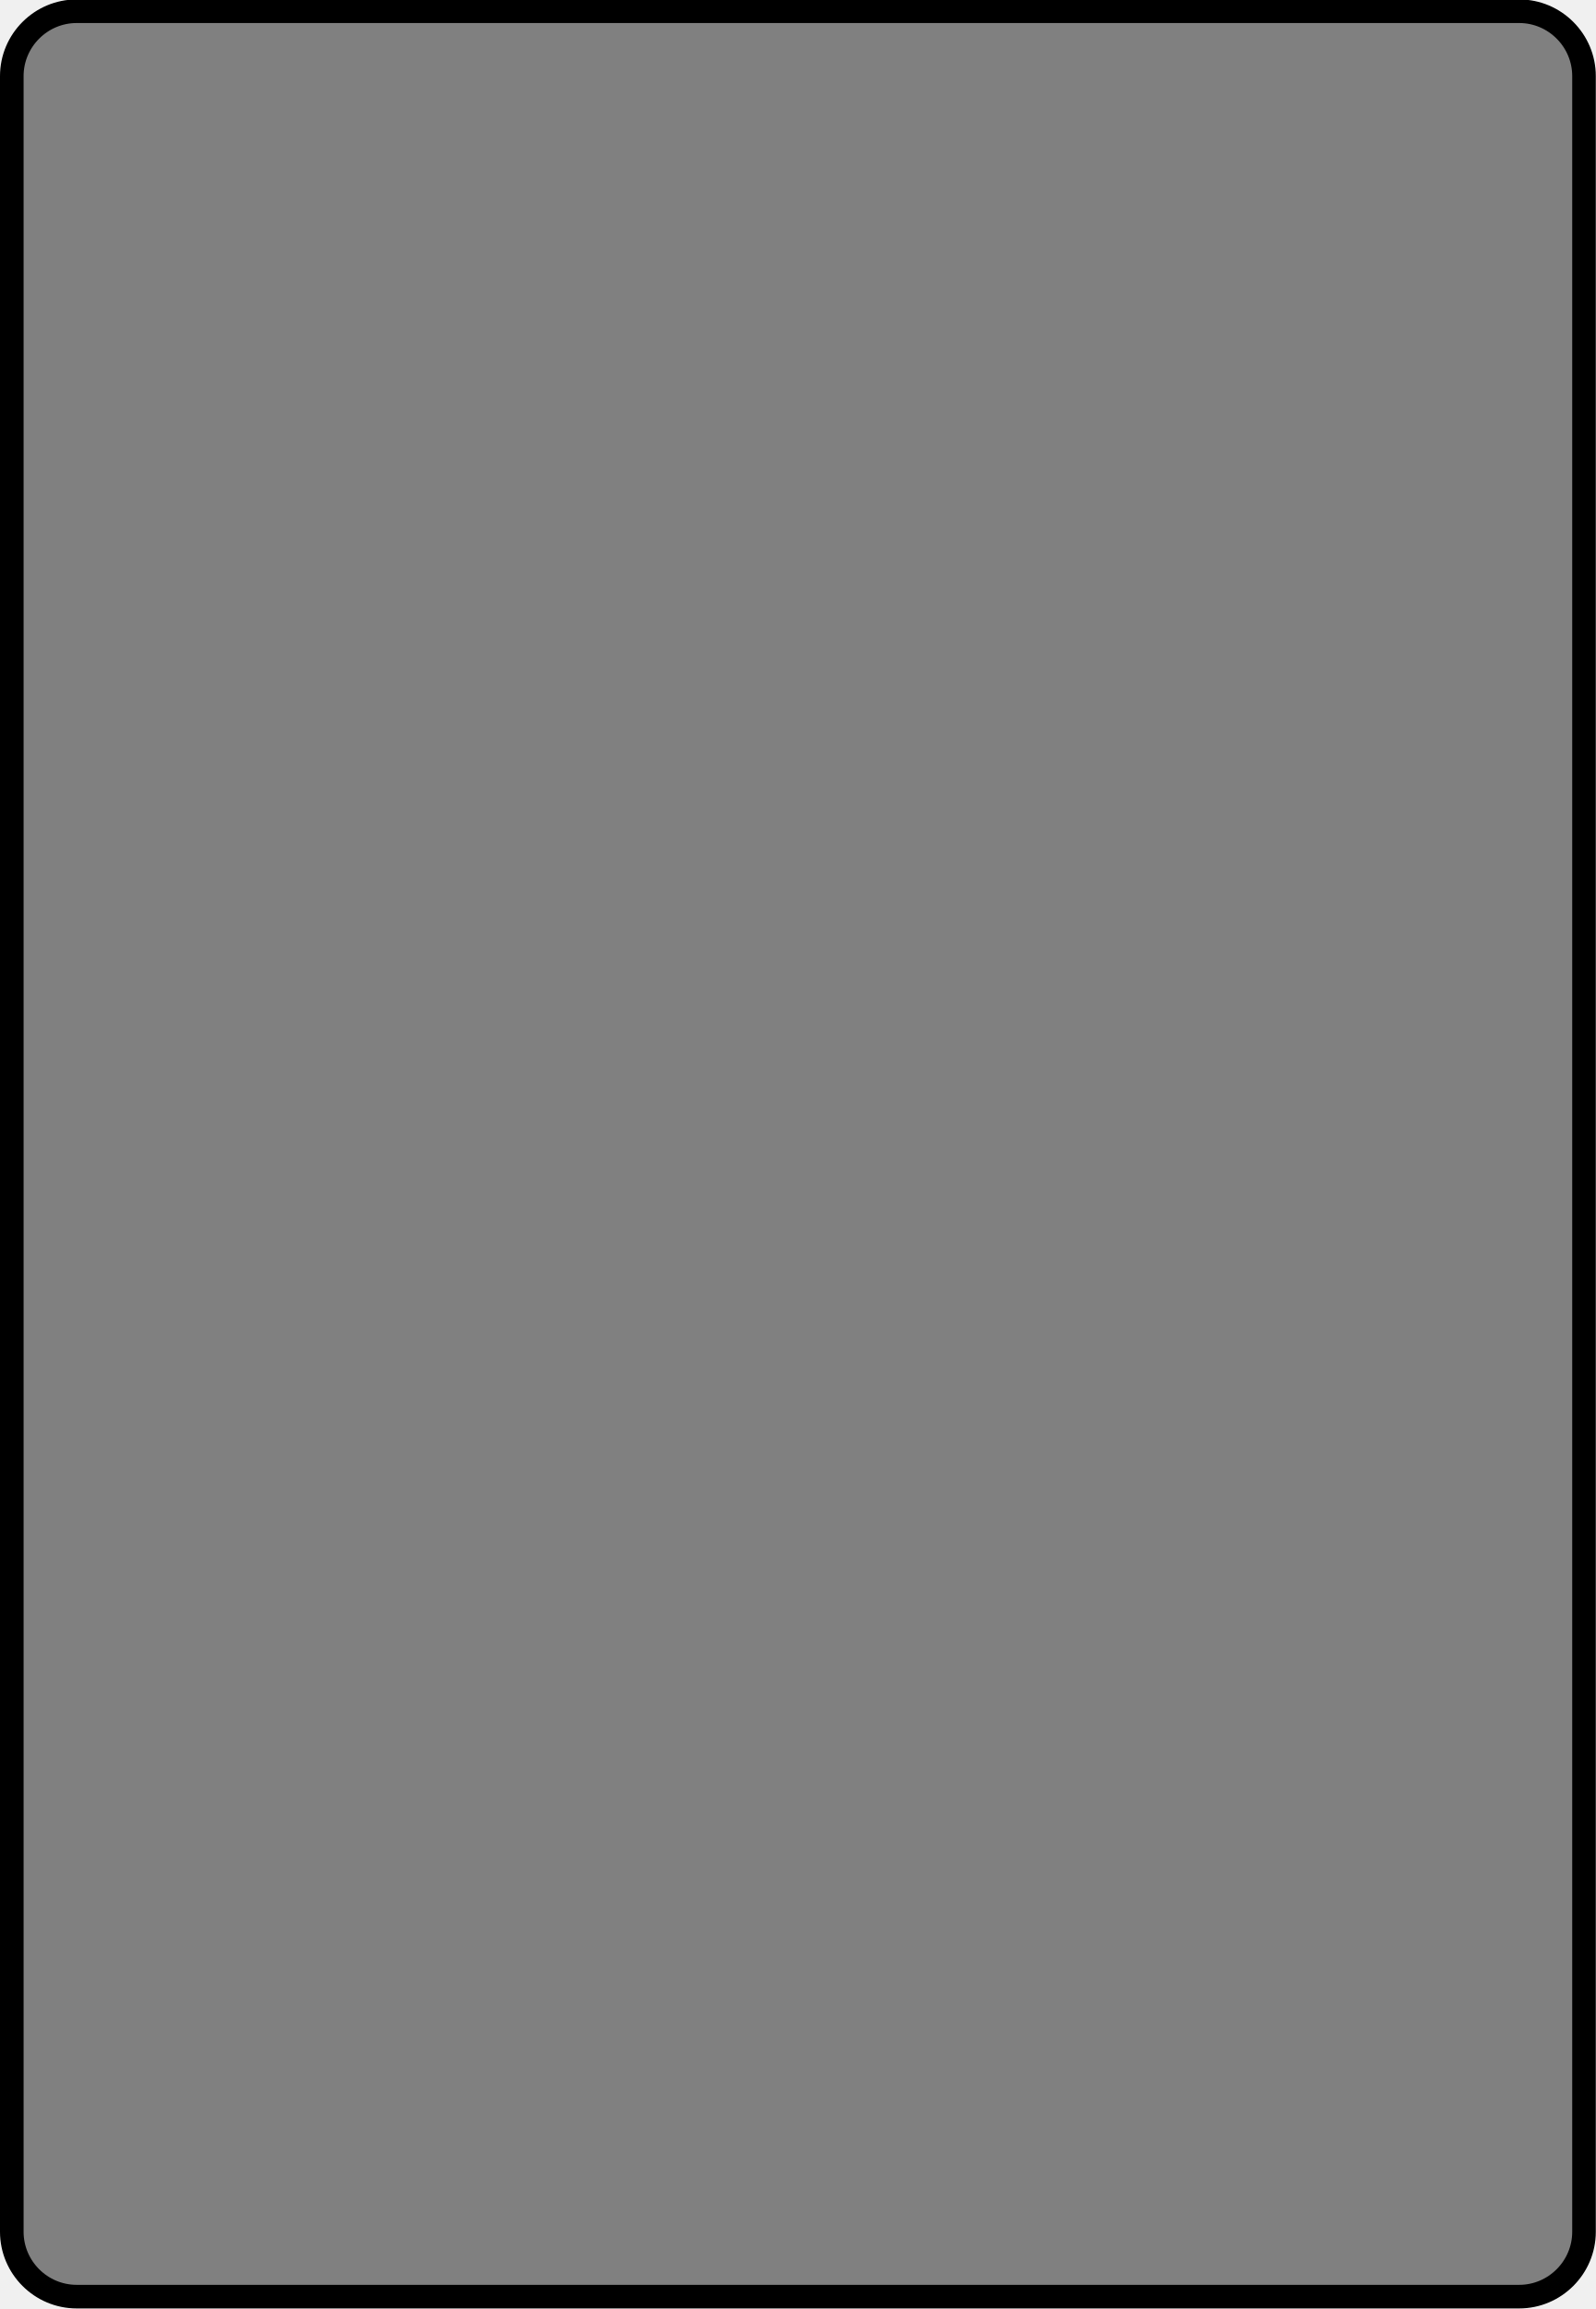
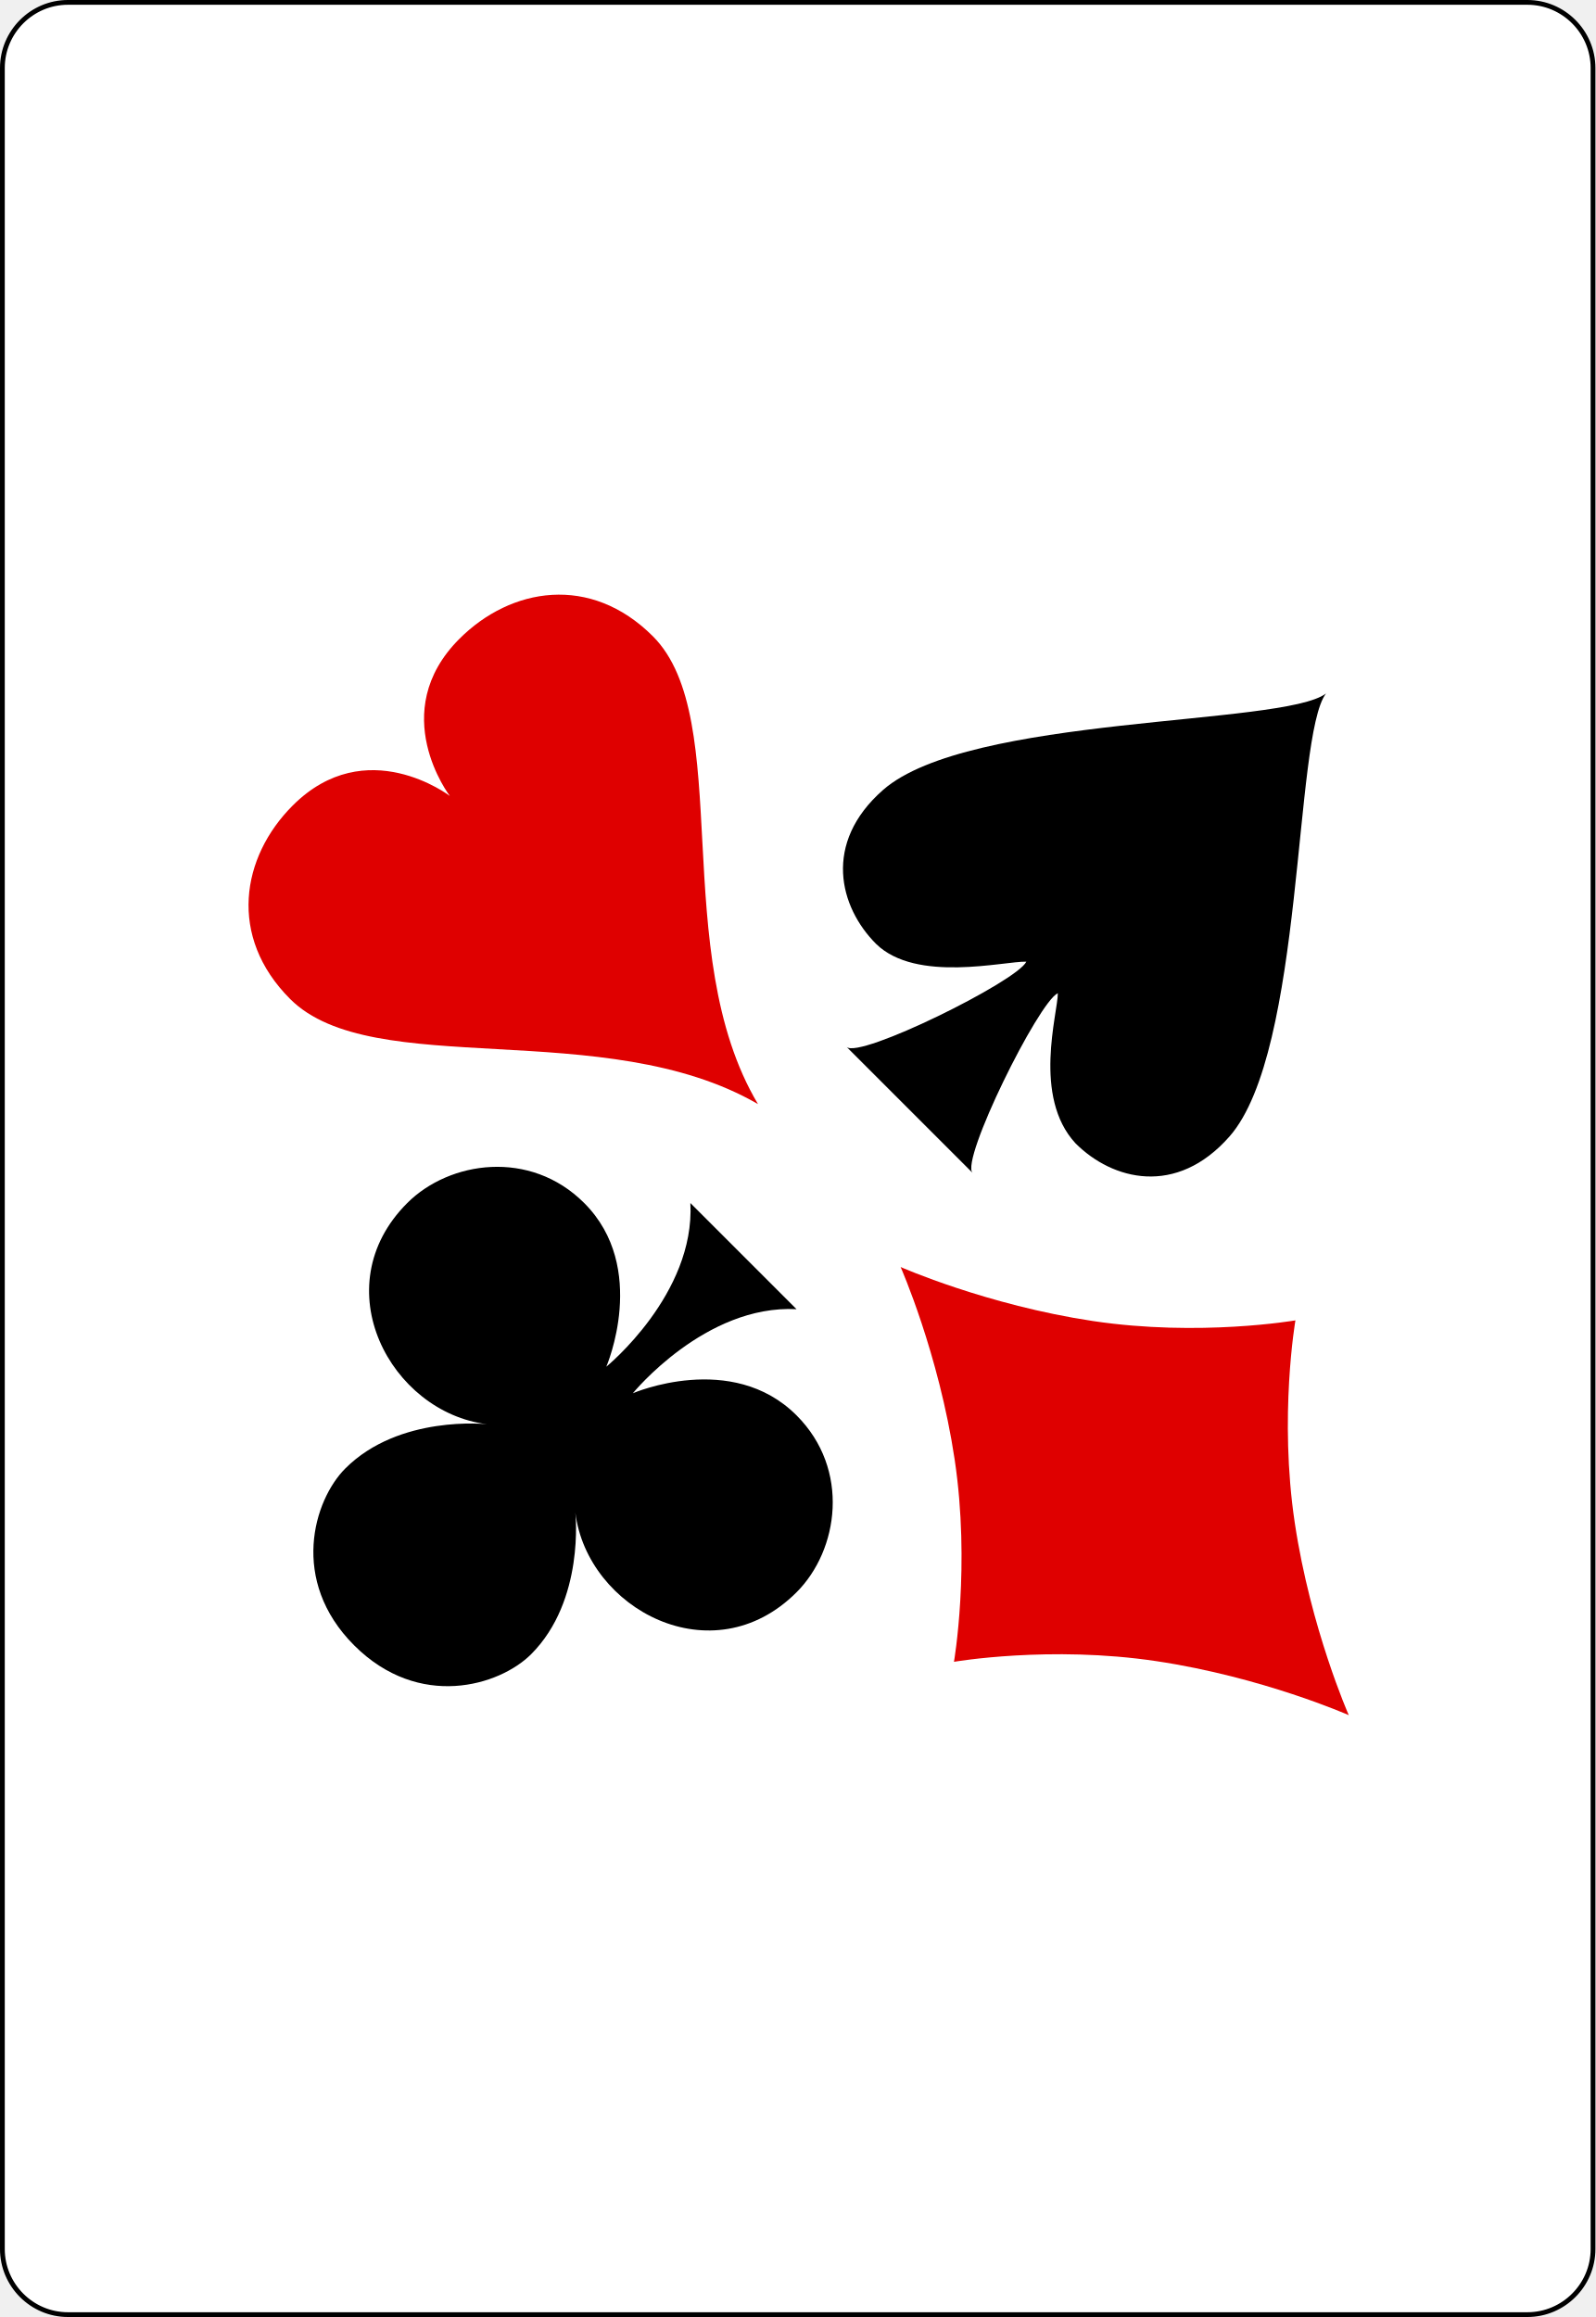
- <svg xmlns="http://www.w3.org/2000/svg" viewBox="0 0 180.28 260.853" height="260.853" width="180.28" xml:space="preserve" id="svg2" version="1.1">
-   <defs id="defs6" />
-   <g transform="matrix(1.333333,0,0,-1.333333,0,260.8533)" id="g10">
-     <g transform="scale(0.1)" id="g12">
-       <path id="path16" style="fill:gray;stroke:#000000;stroke-width:19.993;stroke-linecap:butt;stroke-linejoin:miter;stroke-miterlimit:10;stroke-dasharray:none;stroke-opacity:1" d="M 9.996,65.418 C 9.996,35.188 34.707,10.477 64.938,10.477 H 1287.24 c 30.15,0 54.86,24.711 54.86,54.941 V 1891.94 c 0,30.22 -24.71,54.94 -54.86,54.94 H 64.938 c -30.23,0 -54.941,-24.72 -54.941,-54.94 z" />
+ <svg xmlns="http://www.w3.org/2000/svg" width="167.087pt" height="242.667pt" viewBox="0 0 167.087 242.667" xml:space="preserve" id="svg2" version="1.1">
+   <defs id="defs41" />
+   <g id="Layer_x0020_1" style="fill-rule:nonzero;clip-rule:nonzero;stroke:#000000;stroke-miterlimit:4;">
+     <path style="fill:#FFFFFF;stroke-width:0.5;" d="M166.837,235.548c0,3.777-3.087,6.869-6.871,6.869H7.111c-3.775,0-6.861-3.092-6.861-6.869V7.12C0.25,3.343,3.336,0.25,7.111,0.25h152.855    c3.784,0,6.871,3.093,6.871,6.87v228.428z" id="path5" />
+     <g style="stroke:none;" id="g7">
+       <g id="g9">
+ 				
+ 			</g>
+     </g>
+     <g id="g15">
+ 			
+ 		</g>
+     <g id="g19">
+ 			
+ 		</g>
+     <g style="stroke:none;" id="g23">
+       <g id="g25">
+ 				
+ 			</g>
+     </g>
+     <g style="stroke:none;" id="g31">
+       <g id="g33">
+ 				
+ 			</g>
    </g>
  </g>
+   <g transform="matrix(2.271176,2.271176,-2.076563,2.076563,117.0668,94.43651)" id="layer1-7-88">
+     <path id="sl-4" d="M 7.989,3.103 C 7.747,-0.954 0.242,-8.59 0,-10.5 c -0.242,1.909 -7.747,9.545 -7.989,13.603 -0.169,2.868 1.695,4.057 3.39,4.057 1.835,-0.022 3.351,-2.801 3.873,-3.341 0.242,0.716 -1.603,6.682 -2.179,6.682 l 5.811,0 C 2.33,10.501 0.485,4.535 0.727,3.819 1.184,4.315 2.524,7.077 4.601,7.16 6.295,7.159 8.158,5.971 7.989,3.103 z" style="fill:#000000" />
+   </g>
+   <g transform="matrix(2.374378,-2.374378,2.222192,2.222192,59.38352,95.63542)" id="layer1-9">
+     <path style="fill:#df0000" id="hl" d="M 3.676,-9 C 0.433,-9 0,-5.523 0,-5.523 0,-5.523 -0.433,-9 -3.676,-9 -5.946,-9 -8,-7.441 -8,-4.5 -8,-0.614 -1.421,3.294 0,9 1.352,3.299 8,-0.614 8,-4.5 8,-7.441 5.946,-9 3.676,-9 z" />
+   </g>
+   <g transform="matrix(-2.145754,-2.145754,2.145754,-2.145754,110.1988,305.7785)" id="layer1-1">
+     <path id="cl" d="m 50.291,22.698 c 0,0 2.375,-1.9 2.375,-4.534 0,-1.542 -1.369,-4.102 -4.534,-4.102 -3.165,0 -4.534,2.561 -4.534,4.102 0,2.634 2.375,4.534 2.375,4.534 -2.638,-2.055 -7.341,-0.652 -7.341,3.455 0,2.056 1.68,4.318 4.318,4.318 3.165,0 4.534,-3.455 4.534,-3.455 0,0 0.402,3.938 -1.943,6.046 h 5.182 c -2.345,-2.107 -1.943,-6.046 -1.943,-6.046 0,0 1.369,3.455 4.534,3.455 2.639,0 4.318,-2.263 4.318,-4.318 0,-4.107 -4.703,-5.51 -7.341,-3.455 z" style="fill:#000000" />
+   </g>
+   <g transform="matrix(2.235014,-2.235014,2.235014,2.235014,117.7894,156.1671)" id="layer1-2">
+     <path style="fill:#df0000" id="dl" d="M 3.243,-4.725 C 1.126,-7.589 0,-10.5 0,-10.5 c 0,0 -1.126,2.911 -3.243,5.775 C -5.361,-1.862 -8,0 -8,0 -8,0 -5.361,1.861 -3.243,4.726 -1.126,7.589 0,10.5 0,10.5 0,10.5 1.126,7.589 3.243,4.726 5.361,1.861 8,0 8,0 8,0 5.361,-1.862 3.243,-4.725 z" />
+   </g>
</svg>
